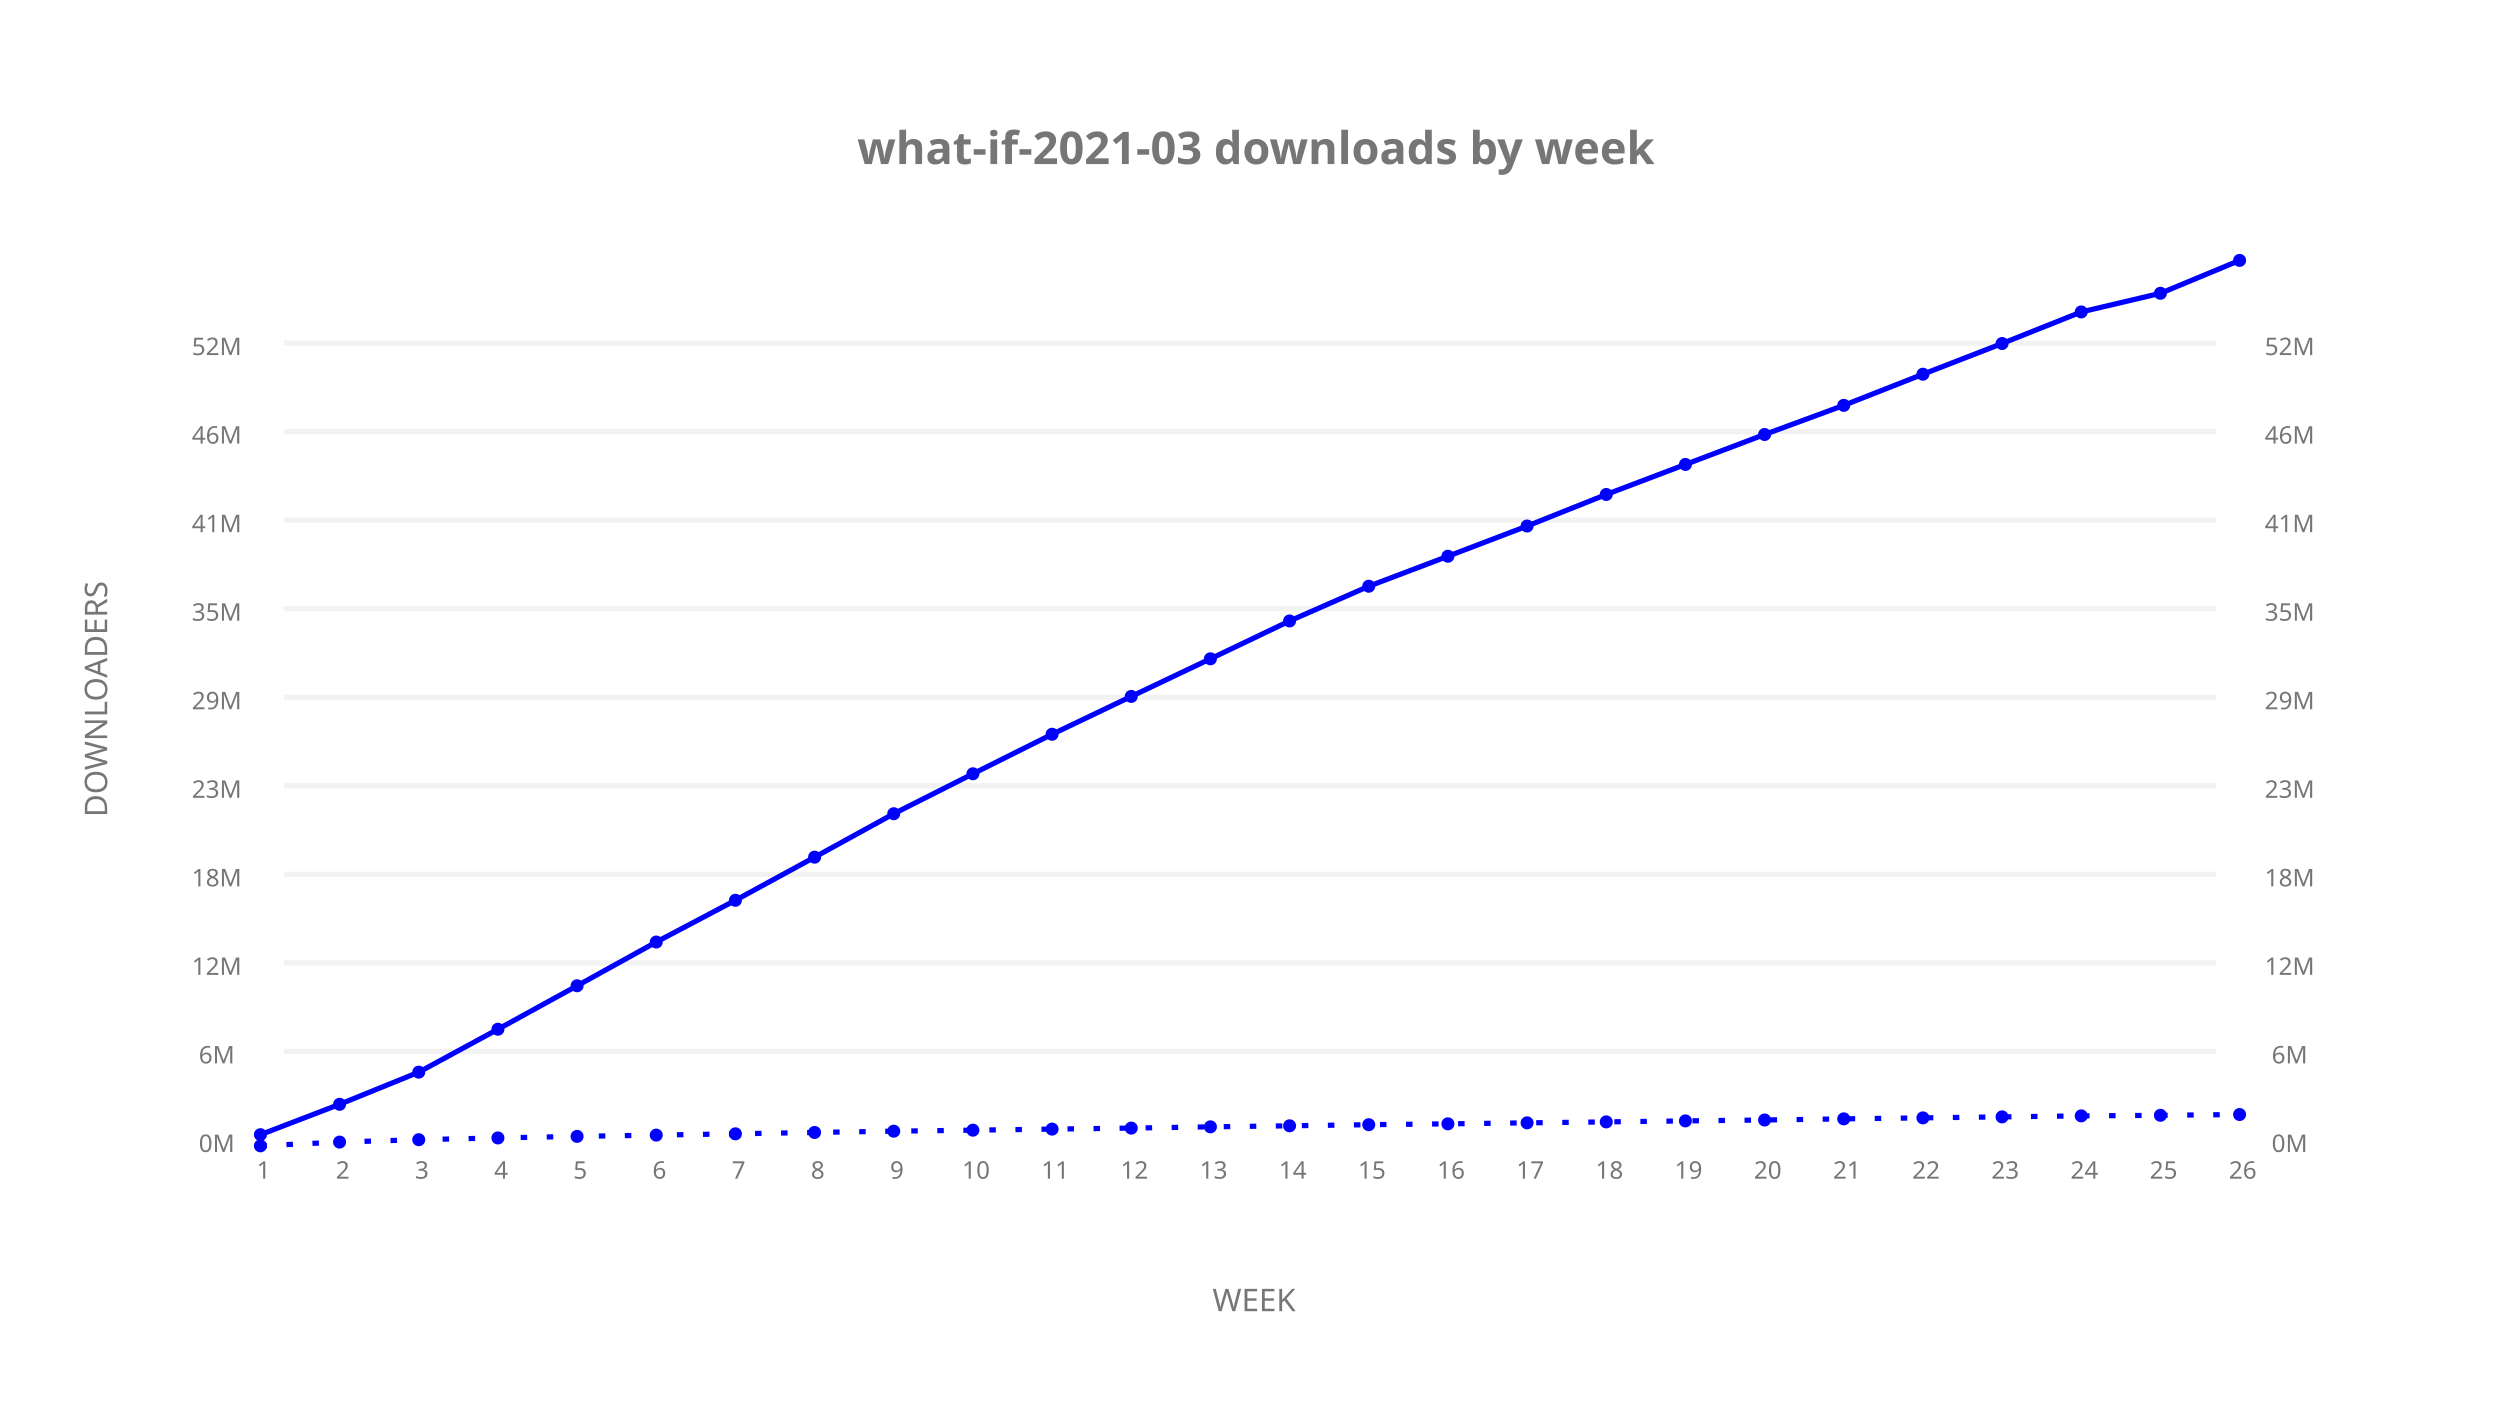
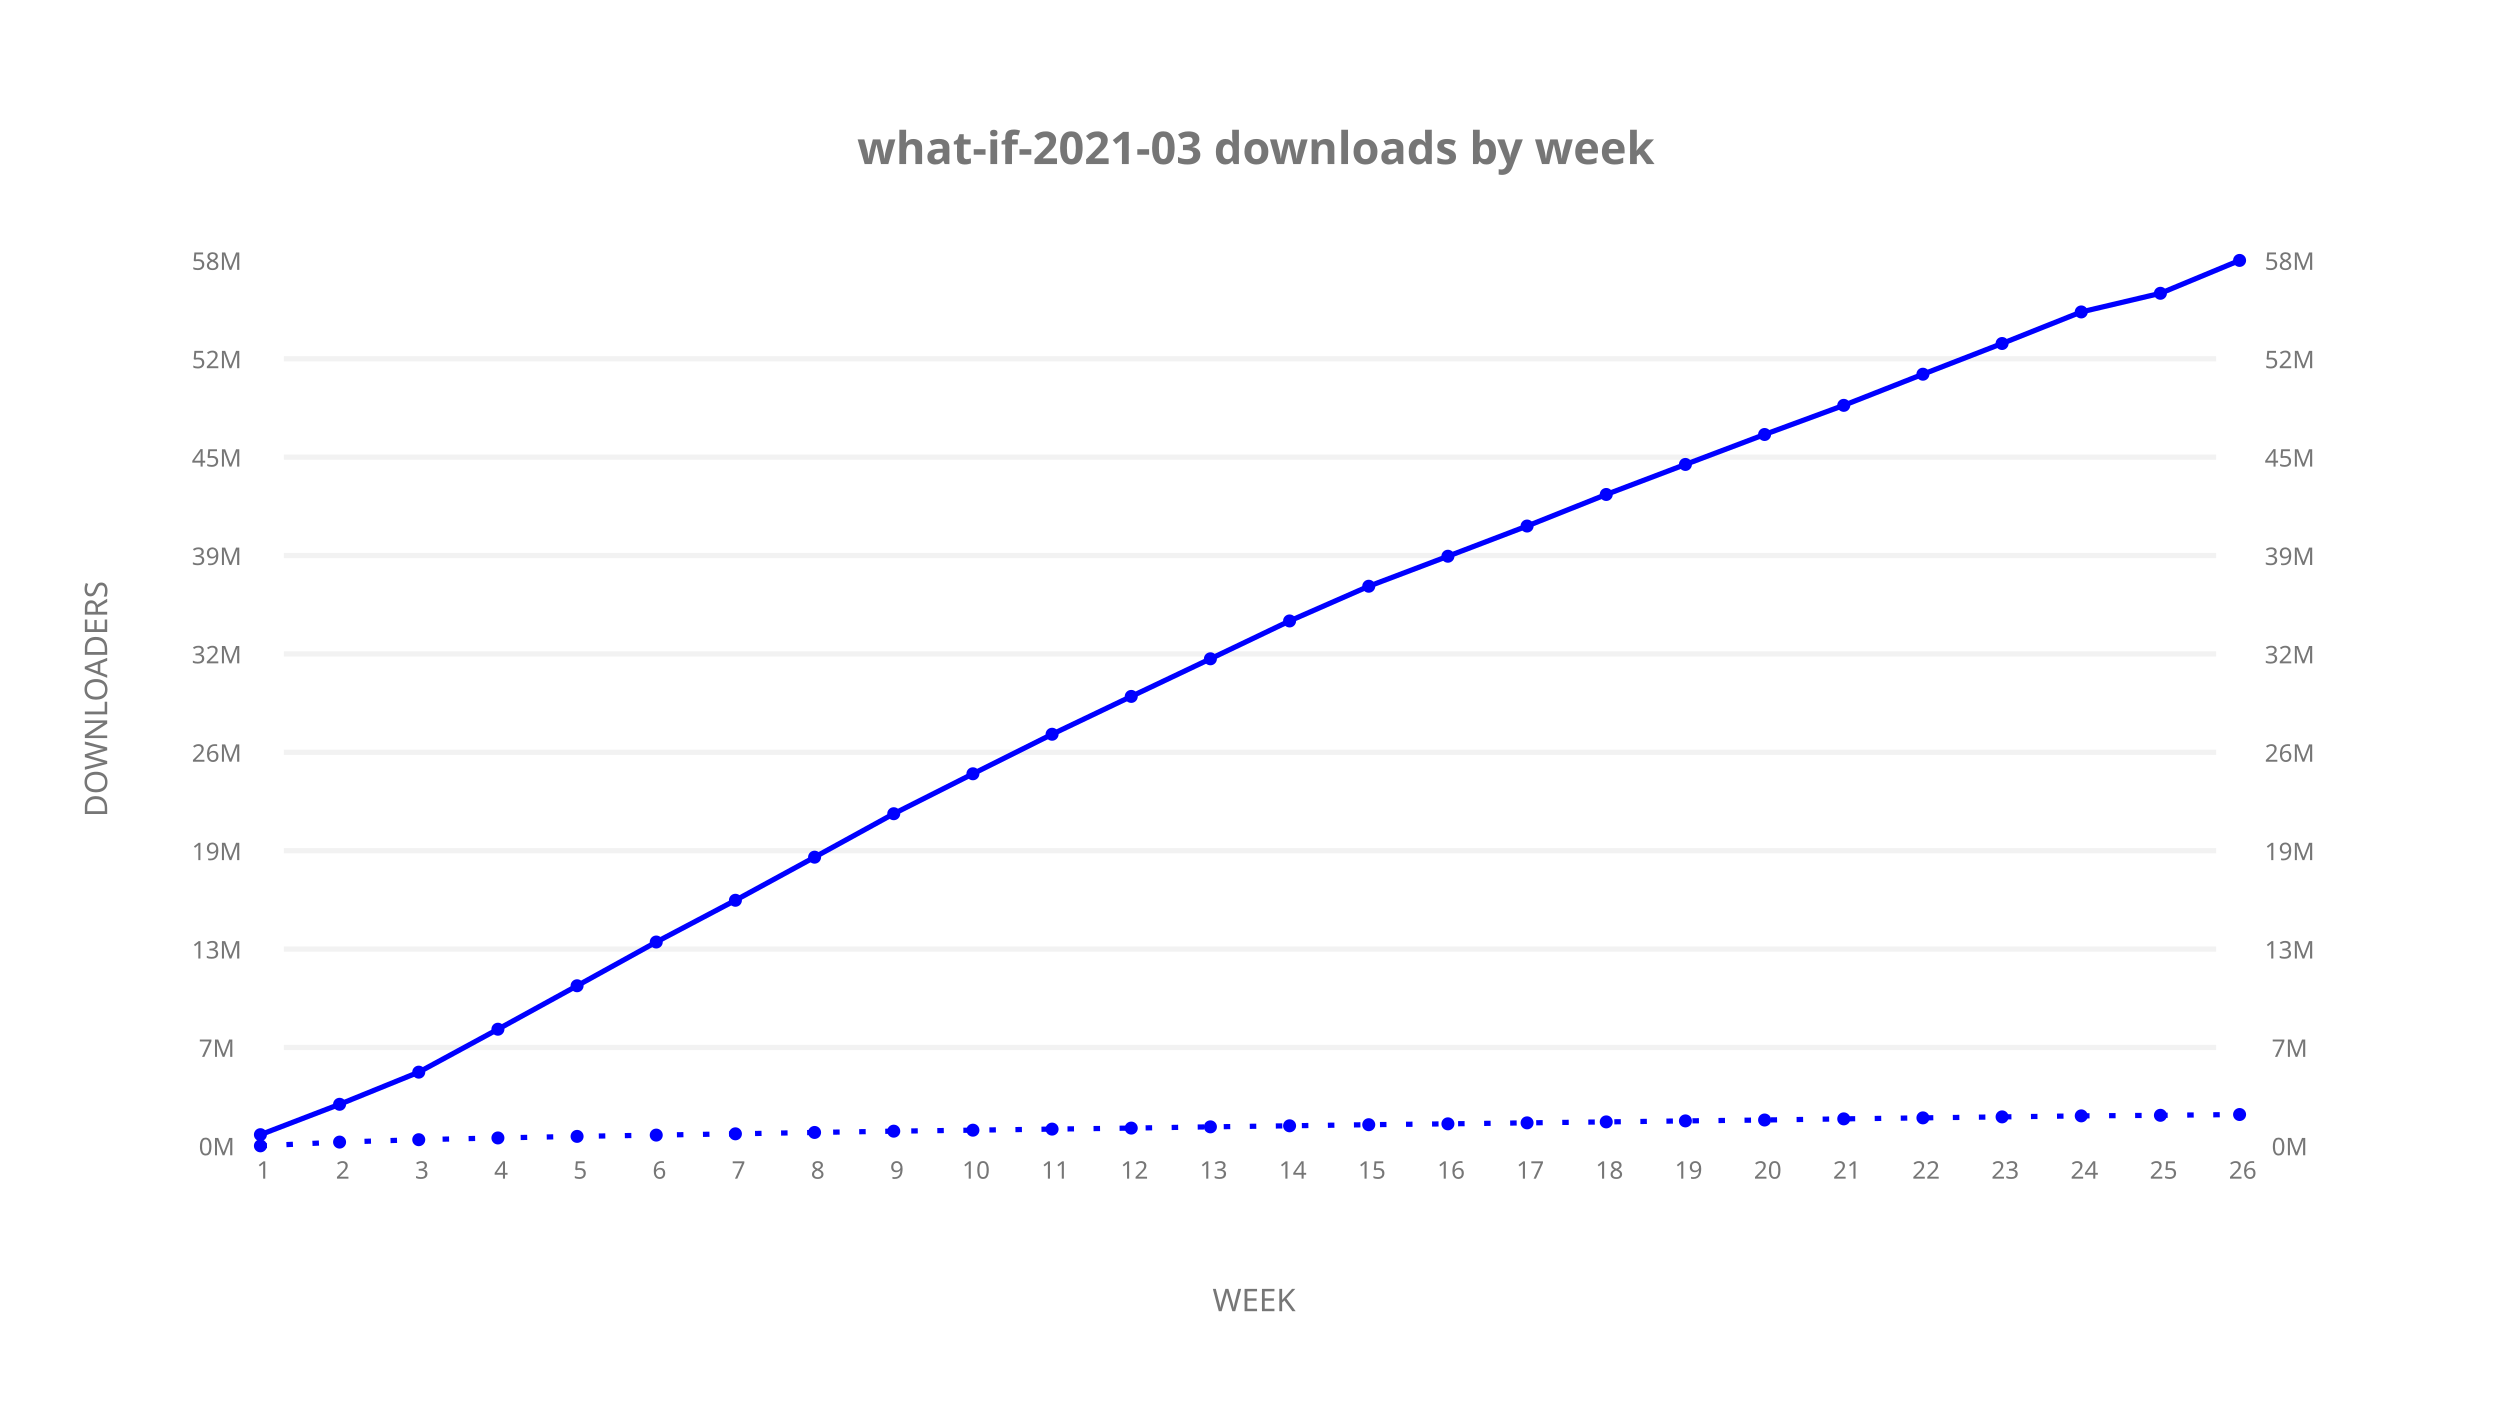
<svg xmlns="http://www.w3.org/2000/svg" xml:space="preserve" id="what-if-2021-03-downloads-by-week-what-if-2021-03-week" x="0px" y="0px" width="1920px" height="1080px" viewBox="0 0 1920 1080" enable-background="new 0 0 1920 1080" role="img">
  <g id="annotations">
    <text x="960" y="126" font-family="Atkinson Hyperlegible" font-size="26pt" text-anchor="middle" text-align="center" font-weight="600" font-style="normal" style="fill:rgb(118,118,118); fill-opacity:1; stroke:rgb(118,118,118); stroke-opacity:0; stroke-width:0.5"> what-if-2021-03 downloads by week</text>
    <g id="axes-lines">
      <text x="960" y="1007" font-family="Atkinson Hyperlegible" font-size="18pt" text-anchor="middle" text-align="center" font-weight="500" font-style="normal" style="fill:rgb(118,118,118); fill-opacity:1; stroke:rgb(118,118,118); stroke-opacity:0; stroke-width:0.5"> WEEK</text>
      <text x="73" y="540" font-family="Atkinson Hyperlegible" font-size="18pt" text-anchor="middle" text-align="center" dominant-baseline="central" font-weight="500" font-style="normal" style="fill:rgb(118,118,118); fill-opacity:1; stroke:rgb(118,118,118); stroke-opacity:0; stroke-width:0.5" transform="rotate(-90,73,540)"> DOWNLOADERS</text>
    </g>
    <g id="tic-y-label-lines">
-       <line x1="218" y1="807.469" x2="1702" y2="807.469" style="fill:rgb(0,0,255); fill-opacity:0; stroke:rgb(242,242,242); stroke-opacity:1; stroke-width:4" />
-       <line x1="218" y1="739.469" x2="1702" y2="739.469" style="fill:rgb(0,0,255); fill-opacity:0; stroke:rgb(242,242,242); stroke-opacity:1; stroke-width:4" />
-       <line x1="218" y1="671.469" x2="1702" y2="671.469" style="fill:rgb(0,0,255); fill-opacity:0; stroke:rgb(242,242,242); stroke-opacity:1; stroke-width:4" />
-       <line x1="218" y1="603.469" x2="1702" y2="603.469" style="fill:rgb(0,0,255); fill-opacity:0; stroke:rgb(242,242,242); stroke-opacity:1; stroke-width:4" />
-       <line x1="218" y1="535.469" x2="1702" y2="535.469" style="fill:rgb(0,0,255); fill-opacity:0; stroke:rgb(242,242,242); stroke-opacity:1; stroke-width:4" />
-       <line x1="218" y1="467.469" x2="1702" y2="467.469" style="fill:rgb(0,0,255); fill-opacity:0; stroke:rgb(242,242,242); stroke-opacity:1; stroke-width:4" />
-       <line x1="218" y1="399.469" x2="1702" y2="399.469" style="fill:rgb(0,0,255); fill-opacity:0; stroke:rgb(242,242,242); stroke-opacity:1; stroke-width:4" />
-       <line x1="218" y1="331.469" x2="1702" y2="331.469" style="fill:rgb(0,0,255); fill-opacity:0; stroke:rgb(242,242,242); stroke-opacity:1; stroke-width:4" />
-       <line x1="218" y1="263.469" x2="1702" y2="263.469" style="fill:rgb(0,0,255); fill-opacity:0; stroke:rgb(242,242,242); stroke-opacity:1; stroke-width:4" />
+       <line x1="218" y1="804.444" x2="1702" y2="804.444" style="fill:rgb(0,0,255); fill-opacity:0; stroke:rgb(242,242,242); stroke-opacity:1; stroke-width:4" />
+       <line x1="218" y1="728.889" x2="1702" y2="728.889" style="fill:rgb(0,0,255); fill-opacity:0; stroke:rgb(242,242,242); stroke-opacity:1; stroke-width:4" />
+       <line x1="218" y1="653.333" x2="1702" y2="653.333" style="fill:rgb(0,0,255); fill-opacity:0; stroke:rgb(242,242,242); stroke-opacity:1; stroke-width:4" />
+       <line x1="218" y1="577.778" x2="1702" y2="577.778" style="fill:rgb(0,0,255); fill-opacity:0; stroke:rgb(242,242,242); stroke-opacity:1; stroke-width:4" />
+       <line x1="218" y1="502.222" x2="1702" y2="502.222" style="fill:rgb(0,0,255); fill-opacity:0; stroke:rgb(242,242,242); stroke-opacity:1; stroke-width:4" />
+       <line x1="218" y1="426.667" x2="1702" y2="426.667" style="fill:rgb(0,0,255); fill-opacity:0; stroke:rgb(242,242,242); stroke-opacity:1; stroke-width:4" />
+       <line x1="218" y1="351.111" x2="1702" y2="351.111" style="fill:rgb(0,0,255); fill-opacity:0; stroke:rgb(242,242,242); stroke-opacity:1; stroke-width:4" />
+       <line x1="218" y1="275.556" x2="1702" y2="275.556" style="fill:rgb(0,0,255); fill-opacity:0; stroke:rgb(242,242,242); stroke-opacity:1; stroke-width:4" />
    </g>
    <g id="tic-x-labels">
      <text x="200" y="898" font-family="Atkinson Hyperlegible" font-size="14pt" text-anchor="middle" text-align="center" dominant-baseline="central" font-weight="400" font-style="normal" style="fill:rgb(118,118,118); fill-opacity:1; stroke:rgb(118,118,118); stroke-opacity:0; stroke-width:0.5"> 1</text>
      <text x="260.8" y="898" font-family="Atkinson Hyperlegible" font-size="14pt" text-anchor="middle" text-align="center" dominant-baseline="central" font-weight="400" font-style="normal" style="fill:rgb(118,118,118); fill-opacity:1; stroke:rgb(118,118,118); stroke-opacity:0; stroke-width:0.5"> 2</text>
      <text x="321.6" y="898" font-family="Atkinson Hyperlegible" font-size="14pt" text-anchor="middle" text-align="center" dominant-baseline="central" font-weight="400" font-style="normal" style="fill:rgb(118,118,118); fill-opacity:1; stroke:rgb(118,118,118); stroke-opacity:0; stroke-width:0.5"> 3</text>
      <text x="382.4" y="898" font-family="Atkinson Hyperlegible" font-size="14pt" text-anchor="middle" text-align="center" dominant-baseline="central" font-weight="400" font-style="normal" style="fill:rgb(118,118,118); fill-opacity:1; stroke:rgb(118,118,118); stroke-opacity:0; stroke-width:0.5"> 4</text>
      <text x="443.2" y="898" font-family="Atkinson Hyperlegible" font-size="14pt" text-anchor="middle" text-align="center" dominant-baseline="central" font-weight="400" font-style="normal" style="fill:rgb(118,118,118); fill-opacity:1; stroke:rgb(118,118,118); stroke-opacity:0; stroke-width:0.5"> 5</text>
      <text x="504" y="898" font-family="Atkinson Hyperlegible" font-size="14pt" text-anchor="middle" text-align="center" dominant-baseline="central" font-weight="400" font-style="normal" style="fill:rgb(118,118,118); fill-opacity:1; stroke:rgb(118,118,118); stroke-opacity:0; stroke-width:0.5"> 6</text>
      <text x="564.8" y="898" font-family="Atkinson Hyperlegible" font-size="14pt" text-anchor="middle" text-align="center" dominant-baseline="central" font-weight="400" font-style="normal" style="fill:rgb(118,118,118); fill-opacity:1; stroke:rgb(118,118,118); stroke-opacity:0; stroke-width:0.5"> 7</text>
      <text x="625.6" y="898" font-family="Atkinson Hyperlegible" font-size="14pt" text-anchor="middle" text-align="center" dominant-baseline="central" font-weight="400" font-style="normal" style="fill:rgb(118,118,118); fill-opacity:1; stroke:rgb(118,118,118); stroke-opacity:0; stroke-width:0.5"> 8</text>
      <text x="686.4" y="898" font-family="Atkinson Hyperlegible" font-size="14pt" text-anchor="middle" text-align="center" dominant-baseline="central" font-weight="400" font-style="normal" style="fill:rgb(118,118,118); fill-opacity:1; stroke:rgb(118,118,118); stroke-opacity:0; stroke-width:0.5"> 9</text>
      <text x="747.2" y="898" font-family="Atkinson Hyperlegible" font-size="14pt" text-anchor="middle" text-align="center" dominant-baseline="central" font-weight="400" font-style="normal" style="fill:rgb(118,118,118); fill-opacity:1; stroke:rgb(118,118,118); stroke-opacity:0; stroke-width:0.5"> 10</text>
      <text x="808" y="898" font-family="Atkinson Hyperlegible" font-size="14pt" text-anchor="middle" text-align="center" dominant-baseline="central" font-weight="400" font-style="normal" style="fill:rgb(118,118,118); fill-opacity:1; stroke:rgb(118,118,118); stroke-opacity:0; stroke-width:0.5"> 11</text>
      <text x="868.8" y="898" font-family="Atkinson Hyperlegible" font-size="14pt" text-anchor="middle" text-align="center" dominant-baseline="central" font-weight="400" font-style="normal" style="fill:rgb(118,118,118); fill-opacity:1; stroke:rgb(118,118,118); stroke-opacity:0; stroke-width:0.5"> 12</text>
      <text x="929.6" y="898" font-family="Atkinson Hyperlegible" font-size="14pt" text-anchor="middle" text-align="center" dominant-baseline="central" font-weight="400" font-style="normal" style="fill:rgb(118,118,118); fill-opacity:1; stroke:rgb(118,118,118); stroke-opacity:0; stroke-width:0.5"> 13</text>
      <text x="990.4" y="898" font-family="Atkinson Hyperlegible" font-size="14pt" text-anchor="middle" text-align="center" dominant-baseline="central" font-weight="400" font-style="normal" style="fill:rgb(118,118,118); fill-opacity:1; stroke:rgb(118,118,118); stroke-opacity:0; stroke-width:0.5"> 14</text>
      <text x="1051.2" y="898" font-family="Atkinson Hyperlegible" font-size="14pt" text-anchor="middle" text-align="center" dominant-baseline="central" font-weight="400" font-style="normal" style="fill:rgb(118,118,118); fill-opacity:1; stroke:rgb(118,118,118); stroke-opacity:0; stroke-width:0.5"> 15</text>
      <text x="1112" y="898" font-family="Atkinson Hyperlegible" font-size="14pt" text-anchor="middle" text-align="center" dominant-baseline="central" font-weight="400" font-style="normal" style="fill:rgb(118,118,118); fill-opacity:1; stroke:rgb(118,118,118); stroke-opacity:0; stroke-width:0.5"> 16</text>
      <text x="1172.8" y="898" font-family="Atkinson Hyperlegible" font-size="14pt" text-anchor="middle" text-align="center" dominant-baseline="central" font-weight="400" font-style="normal" style="fill:rgb(118,118,118); fill-opacity:1; stroke:rgb(118,118,118); stroke-opacity:0; stroke-width:0.5"> 17</text>
      <text x="1233.6" y="898" font-family="Atkinson Hyperlegible" font-size="14pt" text-anchor="middle" text-align="center" dominant-baseline="central" font-weight="400" font-style="normal" style="fill:rgb(118,118,118); fill-opacity:1; stroke:rgb(118,118,118); stroke-opacity:0; stroke-width:0.5"> 18</text>
      <text x="1294.4" y="898" font-family="Atkinson Hyperlegible" font-size="14pt" text-anchor="middle" text-align="center" dominant-baseline="central" font-weight="400" font-style="normal" style="fill:rgb(118,118,118); fill-opacity:1; stroke:rgb(118,118,118); stroke-opacity:0; stroke-width:0.5"> 19</text>
      <text x="1355.2" y="898" font-family="Atkinson Hyperlegible" font-size="14pt" text-anchor="middle" text-align="center" dominant-baseline="central" font-weight="400" font-style="normal" style="fill:rgb(118,118,118); fill-opacity:1; stroke:rgb(118,118,118); stroke-opacity:0; stroke-width:0.5"> 20</text>
      <text x="1416" y="898" font-family="Atkinson Hyperlegible" font-size="14pt" text-anchor="middle" text-align="center" dominant-baseline="central" font-weight="400" font-style="normal" style="fill:rgb(118,118,118); fill-opacity:1; stroke:rgb(118,118,118); stroke-opacity:0; stroke-width:0.5"> 21</text>
      <text x="1476.8" y="898" font-family="Atkinson Hyperlegible" font-size="14pt" text-anchor="middle" text-align="center" dominant-baseline="central" font-weight="400" font-style="normal" style="fill:rgb(118,118,118); fill-opacity:1; stroke:rgb(118,118,118); stroke-opacity:0; stroke-width:0.5"> 22</text>
      <text x="1537.6" y="898" font-family="Atkinson Hyperlegible" font-size="14pt" text-anchor="middle" text-align="center" dominant-baseline="central" font-weight="400" font-style="normal" style="fill:rgb(118,118,118); fill-opacity:1; stroke:rgb(118,118,118); stroke-opacity:0; stroke-width:0.5"> 23</text>
      <text x="1598.4" y="898" font-family="Atkinson Hyperlegible" font-size="14pt" text-anchor="middle" text-align="center" dominant-baseline="central" font-weight="400" font-style="normal" style="fill:rgb(118,118,118); fill-opacity:1; stroke:rgb(118,118,118); stroke-opacity:0; stroke-width:0.5"> 24</text>
      <text x="1659.2" y="898" font-family="Atkinson Hyperlegible" font-size="14pt" text-anchor="middle" text-align="center" dominant-baseline="central" font-weight="400" font-style="normal" style="fill:rgb(118,118,118); fill-opacity:1; stroke:rgb(118,118,118); stroke-opacity:0; stroke-width:0.5"> 25</text>
      <text x="1720" y="898" font-family="Atkinson Hyperlegible" font-size="14pt" text-anchor="middle" text-align="center" dominant-baseline="central" font-weight="400" font-style="normal" style="fill:rgb(118,118,118); fill-opacity:1; stroke:rgb(118,118,118); stroke-opacity:0; stroke-width:0.5"> 26</text>
    </g>
    <g id="tic-y-labels">
-       <text x="164" y="877.469" font-family="Atkinson Hyperlegible" font-size="14pt" text-anchor="middle" text-align="center" dominant-baseline="central" font-weight="400" font-style="normal" style="fill:rgb(118,118,118); fill-opacity:1; stroke:rgb(118,118,118); stroke-opacity:0; stroke-width:0.5"> 0M</text>
-       <text x="1756" y="877.469" font-family="Atkinson Hyperlegible" font-size="14pt" text-anchor="middle" text-align="center" dominant-baseline="central" font-weight="400" font-style="normal" style="fill:rgb(118,118,118); fill-opacity:1; stroke:rgb(118,118,118); stroke-opacity:0; stroke-width:0.5"> 0M</text>
-       <text x="164" y="809.469" font-family="Atkinson Hyperlegible" font-size="14pt" text-anchor="middle" text-align="center" dominant-baseline="central" font-weight="400" font-style="normal" style="fill:rgb(118,118,118); fill-opacity:1; stroke:rgb(118,118,118); stroke-opacity:0; stroke-width:0.5"> 6M</text>
-       <text x="1756" y="809.469" font-family="Atkinson Hyperlegible" font-size="14pt" text-anchor="middle" text-align="center" dominant-baseline="central" font-weight="400" font-style="normal" style="fill:rgb(118,118,118); fill-opacity:1; stroke:rgb(118,118,118); stroke-opacity:0; stroke-width:0.5"> 6M</text>
-       <text x="164" y="741.469" font-family="Atkinson Hyperlegible" font-size="14pt" text-anchor="middle" text-align="center" dominant-baseline="central" font-weight="400" font-style="normal" style="fill:rgb(118,118,118); fill-opacity:1; stroke:rgb(118,118,118); stroke-opacity:0; stroke-width:0.5"> 12M</text>
-       <text x="1756" y="741.469" font-family="Atkinson Hyperlegible" font-size="14pt" text-anchor="middle" text-align="center" dominant-baseline="central" font-weight="400" font-style="normal" style="fill:rgb(118,118,118); fill-opacity:1; stroke:rgb(118,118,118); stroke-opacity:0; stroke-width:0.5"> 12M</text>
-       <text x="164" y="673.469" font-family="Atkinson Hyperlegible" font-size="14pt" text-anchor="middle" text-align="center" dominant-baseline="central" font-weight="400" font-style="normal" style="fill:rgb(118,118,118); fill-opacity:1; stroke:rgb(118,118,118); stroke-opacity:0; stroke-width:0.5"> 18M</text>
-       <text x="1756" y="673.469" font-family="Atkinson Hyperlegible" font-size="14pt" text-anchor="middle" text-align="center" dominant-baseline="central" font-weight="400" font-style="normal" style="fill:rgb(118,118,118); fill-opacity:1; stroke:rgb(118,118,118); stroke-opacity:0; stroke-width:0.5"> 18M</text>
-       <text x="164" y="605.469" font-family="Atkinson Hyperlegible" font-size="14pt" text-anchor="middle" text-align="center" dominant-baseline="central" font-weight="400" font-style="normal" style="fill:rgb(118,118,118); fill-opacity:1; stroke:rgb(118,118,118); stroke-opacity:0; stroke-width:0.5"> 23M</text>
-       <text x="1756" y="605.469" font-family="Atkinson Hyperlegible" font-size="14pt" text-anchor="middle" text-align="center" dominant-baseline="central" font-weight="400" font-style="normal" style="fill:rgb(118,118,118); fill-opacity:1; stroke:rgb(118,118,118); stroke-opacity:0; stroke-width:0.5"> 23M</text>
-       <text x="164" y="537.469" font-family="Atkinson Hyperlegible" font-size="14pt" text-anchor="middle" text-align="center" dominant-baseline="central" font-weight="400" font-style="normal" style="fill:rgb(118,118,118); fill-opacity:1; stroke:rgb(118,118,118); stroke-opacity:0; stroke-width:0.5"> 29M</text>
-       <text x="1756" y="537.469" font-family="Atkinson Hyperlegible" font-size="14pt" text-anchor="middle" text-align="center" dominant-baseline="central" font-weight="400" font-style="normal" style="fill:rgb(118,118,118); fill-opacity:1; stroke:rgb(118,118,118); stroke-opacity:0; stroke-width:0.5"> 29M</text>
-       <text x="164" y="469.469" font-family="Atkinson Hyperlegible" font-size="14pt" text-anchor="middle" text-align="center" dominant-baseline="central" font-weight="400" font-style="normal" style="fill:rgb(118,118,118); fill-opacity:1; stroke:rgb(118,118,118); stroke-opacity:0; stroke-width:0.5"> 35M</text>
-       <text x="1756" y="469.469" font-family="Atkinson Hyperlegible" font-size="14pt" text-anchor="middle" text-align="center" dominant-baseline="central" font-weight="400" font-style="normal" style="fill:rgb(118,118,118); fill-opacity:1; stroke:rgb(118,118,118); stroke-opacity:0; stroke-width:0.5"> 35M</text>
-       <text x="164" y="401.469" font-family="Atkinson Hyperlegible" font-size="14pt" text-anchor="middle" text-align="center" dominant-baseline="central" font-weight="400" font-style="normal" style="fill:rgb(118,118,118); fill-opacity:1; stroke:rgb(118,118,118); stroke-opacity:0; stroke-width:0.5"> 41M</text>
-       <text x="1756" y="401.469" font-family="Atkinson Hyperlegible" font-size="14pt" text-anchor="middle" text-align="center" dominant-baseline="central" font-weight="400" font-style="normal" style="fill:rgb(118,118,118); fill-opacity:1; stroke:rgb(118,118,118); stroke-opacity:0; stroke-width:0.5"> 41M</text>
-       <text x="164" y="333.469" font-family="Atkinson Hyperlegible" font-size="14pt" text-anchor="middle" text-align="center" dominant-baseline="central" font-weight="400" font-style="normal" style="fill:rgb(118,118,118); fill-opacity:1; stroke:rgb(118,118,118); stroke-opacity:0; stroke-width:0.5"> 46M</text>
-       <text x="1756" y="333.469" font-family="Atkinson Hyperlegible" font-size="14pt" text-anchor="middle" text-align="center" dominant-baseline="central" font-weight="400" font-style="normal" style="fill:rgb(118,118,118); fill-opacity:1; stroke:rgb(118,118,118); stroke-opacity:0; stroke-width:0.5"> 46M</text>
-       <text x="164" y="265.469" font-family="Atkinson Hyperlegible" font-size="14pt" text-anchor="middle" text-align="center" dominant-baseline="central" font-weight="400" font-style="normal" style="fill:rgb(118,118,118); fill-opacity:1; stroke:rgb(118,118,118); stroke-opacity:0; stroke-width:0.5"> 52M</text>
-       <text x="1756" y="265.469" font-family="Atkinson Hyperlegible" font-size="14pt" text-anchor="middle" text-align="center" dominant-baseline="central" font-weight="400" font-style="normal" style="fill:rgb(118,118,118); fill-opacity:1; stroke:rgb(118,118,118); stroke-opacity:0; stroke-width:0.5"> 52M</text>
+       <text x="164" y="880" font-family="Atkinson Hyperlegible" font-size="14pt" text-anchor="middle" text-align="center" dominant-baseline="central" font-weight="400" font-style="normal" style="fill:rgb(118,118,118); fill-opacity:1; stroke:rgb(118,118,118); stroke-opacity:0; stroke-width:0.5"> 0M</text>
+       <text x="1756" y="880" font-family="Atkinson Hyperlegible" font-size="14pt" text-anchor="middle" text-align="center" dominant-baseline="central" font-weight="400" font-style="normal" style="fill:rgb(118,118,118); fill-opacity:1; stroke:rgb(118,118,118); stroke-opacity:0; stroke-width:0.5"> 0M</text>
+       <text x="164" y="804.444" font-family="Atkinson Hyperlegible" font-size="14pt" text-anchor="middle" text-align="center" dominant-baseline="central" font-weight="400" font-style="normal" style="fill:rgb(118,118,118); fill-opacity:1; stroke:rgb(118,118,118); stroke-opacity:0; stroke-width:0.5"> 7M</text>
+       <text x="1756" y="804.444" font-family="Atkinson Hyperlegible" font-size="14pt" text-anchor="middle" text-align="center" dominant-baseline="central" font-weight="400" font-style="normal" style="fill:rgb(118,118,118); fill-opacity:1; stroke:rgb(118,118,118); stroke-opacity:0; stroke-width:0.5"> 7M</text>
+       <text x="164" y="728.889" font-family="Atkinson Hyperlegible" font-size="14pt" text-anchor="middle" text-align="center" dominant-baseline="central" font-weight="400" font-style="normal" style="fill:rgb(118,118,118); fill-opacity:1; stroke:rgb(118,118,118); stroke-opacity:0; stroke-width:0.5"> 13M</text>
+       <text x="1756" y="728.889" font-family="Atkinson Hyperlegible" font-size="14pt" text-anchor="middle" text-align="center" dominant-baseline="central" font-weight="400" font-style="normal" style="fill:rgb(118,118,118); fill-opacity:1; stroke:rgb(118,118,118); stroke-opacity:0; stroke-width:0.5"> 13M</text>
+       <text x="164" y="653.333" font-family="Atkinson Hyperlegible" font-size="14pt" text-anchor="middle" text-align="center" dominant-baseline="central" font-weight="400" font-style="normal" style="fill:rgb(118,118,118); fill-opacity:1; stroke:rgb(118,118,118); stroke-opacity:0; stroke-width:0.5"> 19M</text>
+       <text x="1756" y="653.333" font-family="Atkinson Hyperlegible" font-size="14pt" text-anchor="middle" text-align="center" dominant-baseline="central" font-weight="400" font-style="normal" style="fill:rgb(118,118,118); fill-opacity:1; stroke:rgb(118,118,118); stroke-opacity:0; stroke-width:0.5"> 19M</text>
+       <text x="164" y="577.778" font-family="Atkinson Hyperlegible" font-size="14pt" text-anchor="middle" text-align="center" dominant-baseline="central" font-weight="400" font-style="normal" style="fill:rgb(118,118,118); fill-opacity:1; stroke:rgb(118,118,118); stroke-opacity:0; stroke-width:0.5"> 26M</text>
+       <text x="1756" y="577.778" font-family="Atkinson Hyperlegible" font-size="14pt" text-anchor="middle" text-align="center" dominant-baseline="central" font-weight="400" font-style="normal" style="fill:rgb(118,118,118); fill-opacity:1; stroke:rgb(118,118,118); stroke-opacity:0; stroke-width:0.5"> 26M</text>
+       <text x="164" y="502.222" font-family="Atkinson Hyperlegible" font-size="14pt" text-anchor="middle" text-align="center" dominant-baseline="central" font-weight="400" font-style="normal" style="fill:rgb(118,118,118); fill-opacity:1; stroke:rgb(118,118,118); stroke-opacity:0; stroke-width:0.5"> 32M</text>
+       <text x="1756" y="502.222" font-family="Atkinson Hyperlegible" font-size="14pt" text-anchor="middle" text-align="center" dominant-baseline="central" font-weight="400" font-style="normal" style="fill:rgb(118,118,118); fill-opacity:1; stroke:rgb(118,118,118); stroke-opacity:0; stroke-width:0.5"> 32M</text>
+       <text x="164" y="426.667" font-family="Atkinson Hyperlegible" font-size="14pt" text-anchor="middle" text-align="center" dominant-baseline="central" font-weight="400" font-style="normal" style="fill:rgb(118,118,118); fill-opacity:1; stroke:rgb(118,118,118); stroke-opacity:0; stroke-width:0.5"> 39M</text>
+       <text x="1756" y="426.667" font-family="Atkinson Hyperlegible" font-size="14pt" text-anchor="middle" text-align="center" dominant-baseline="central" font-weight="400" font-style="normal" style="fill:rgb(118,118,118); fill-opacity:1; stroke:rgb(118,118,118); stroke-opacity:0; stroke-width:0.5"> 39M</text>
+       <text x="164" y="351.111" font-family="Atkinson Hyperlegible" font-size="14pt" text-anchor="middle" text-align="center" dominant-baseline="central" font-weight="400" font-style="normal" style="fill:rgb(118,118,118); fill-opacity:1; stroke:rgb(118,118,118); stroke-opacity:0; stroke-width:0.5"> 45M</text>
+       <text x="1756" y="351.111" font-family="Atkinson Hyperlegible" font-size="14pt" text-anchor="middle" text-align="center" dominant-baseline="central" font-weight="400" font-style="normal" style="fill:rgb(118,118,118); fill-opacity:1; stroke:rgb(118,118,118); stroke-opacity:0; stroke-width:0.5"> 45M</text>
+       <text x="164" y="275.556" font-family="Atkinson Hyperlegible" font-size="14pt" text-anchor="middle" text-align="center" dominant-baseline="central" font-weight="400" font-style="normal" style="fill:rgb(118,118,118); fill-opacity:1; stroke:rgb(118,118,118); stroke-opacity:0; stroke-width:0.5"> 52M</text>
+       <text x="1756" y="275.556" font-family="Atkinson Hyperlegible" font-size="14pt" text-anchor="middle" text-align="center" dominant-baseline="central" font-weight="400" font-style="normal" style="fill:rgb(118,118,118); fill-opacity:1; stroke:rgb(118,118,118); stroke-opacity:0; stroke-width:0.5"> 52M</text>
+       <text x="164" y="200" font-family="Atkinson Hyperlegible" font-size="14pt" text-anchor="middle" text-align="center" dominant-baseline="central" font-weight="400" font-style="normal" style="fill:rgb(118,118,118); fill-opacity:1; stroke:rgb(118,118,118); stroke-opacity:0; stroke-width:0.5"> 58M</text>
+       <text x="1756" y="200" font-family="Atkinson Hyperlegible" font-size="14pt" text-anchor="middle" text-align="center" dominant-baseline="central" font-weight="400" font-style="normal" style="fill:rgb(118,118,118); fill-opacity:1; stroke:rgb(118,118,118); stroke-opacity:0; stroke-width:0.5"> 58M</text>
    </g>
  </g>
  <g id="polyline-what-if-2021-03 downloads by week">
    <polyline points="200,871.428 260.8,848.105 321.6,823.416 382.4,790.445 443.2,757.066 504,723.47 564.8,691.416 625.6,658.313 686.4,624.936 747.2,594.266 808,563.906 868.8,534.847 929.6,505.956 990.4,476.895 1051.2,450.234 1112,427.19 1172.8,403.999 1233.6,379.756 1294.4,356.691 1355.2,333.694 1416,311.308 1476.8,287.395 1537.6,263.809 1598.4,239.573 1659.2,225.251 1720,200 " style="fill:rgb(0,0,255); fill-opacity:0; stroke:rgb(0,0,255); stroke-opacity:1; stroke-width:4" />
  </g>
  <g id="markers-what-if-2021-03 downloads by week">
    <circle cx="200" cy="871.428" r="5" style="fill:rgb(0,0,255); fill-opacity:1; stroke:rgb(0,0,255); stroke-opacity:0; stroke-width:4">
</circle>
    <circle cx="260.8" cy="848.105" r="5" style="fill:rgb(0,0,255); fill-opacity:1; stroke:rgb(0,0,255); stroke-opacity:0; stroke-width:4">
</circle>
    <circle cx="321.6" cy="823.416" r="5" style="fill:rgb(0,0,255); fill-opacity:1; stroke:rgb(0,0,255); stroke-opacity:0; stroke-width:4">
</circle>
    <circle cx="382.4" cy="790.445" r="5" style="fill:rgb(0,0,255); fill-opacity:1; stroke:rgb(0,0,255); stroke-opacity:0; stroke-width:4">
</circle>
    <circle cx="443.2" cy="757.066" r="5" style="fill:rgb(0,0,255); fill-opacity:1; stroke:rgb(0,0,255); stroke-opacity:0; stroke-width:4">
</circle>
    <circle cx="504" cy="723.47" r="5" style="fill:rgb(0,0,255); fill-opacity:1; stroke:rgb(0,0,255); stroke-opacity:0; stroke-width:4">
</circle>
    <circle cx="564.8" cy="691.416" r="5" style="fill:rgb(0,0,255); fill-opacity:1; stroke:rgb(0,0,255); stroke-opacity:0; stroke-width:4">
</circle>
    <circle cx="625.6" cy="658.313" r="5" style="fill:rgb(0,0,255); fill-opacity:1; stroke:rgb(0,0,255); stroke-opacity:0; stroke-width:4">
</circle>
    <circle cx="686.4" cy="624.936" r="5" style="fill:rgb(0,0,255); fill-opacity:1; stroke:rgb(0,0,255); stroke-opacity:0; stroke-width:4">
</circle>
    <circle cx="747.2" cy="594.266" r="5" style="fill:rgb(0,0,255); fill-opacity:1; stroke:rgb(0,0,255); stroke-opacity:0; stroke-width:4">
</circle>
    <circle cx="808" cy="563.906" r="5" style="fill:rgb(0,0,255); fill-opacity:1; stroke:rgb(0,0,255); stroke-opacity:0; stroke-width:4">
</circle>
    <circle cx="868.8" cy="534.847" r="5" style="fill:rgb(0,0,255); fill-opacity:1; stroke:rgb(0,0,255); stroke-opacity:0; stroke-width:4">
</circle>
    <circle cx="929.6" cy="505.956" r="5" style="fill:rgb(0,0,255); fill-opacity:1; stroke:rgb(0,0,255); stroke-opacity:0; stroke-width:4">
</circle>
    <circle cx="990.4" cy="476.895" r="5" style="fill:rgb(0,0,255); fill-opacity:1; stroke:rgb(0,0,255); stroke-opacity:0; stroke-width:4">
</circle>
    <circle cx="1051.2" cy="450.234" r="5" style="fill:rgb(0,0,255); fill-opacity:1; stroke:rgb(0,0,255); stroke-opacity:0; stroke-width:4">
</circle>
    <circle cx="1112" cy="427.19" r="5" style="fill:rgb(0,0,255); fill-opacity:1; stroke:rgb(0,0,255); stroke-opacity:0; stroke-width:4">
</circle>
    <circle cx="1172.8" cy="403.999" r="5" style="fill:rgb(0,0,255); fill-opacity:1; stroke:rgb(0,0,255); stroke-opacity:0; stroke-width:4">
</circle>
    <circle cx="1233.6" cy="379.756" r="5" style="fill:rgb(0,0,255); fill-opacity:1; stroke:rgb(0,0,255); stroke-opacity:0; stroke-width:4">
</circle>
    <circle cx="1294.4" cy="356.691" r="5" style="fill:rgb(0,0,255); fill-opacity:1; stroke:rgb(0,0,255); stroke-opacity:0; stroke-width:4">
</circle>
    <circle cx="1355.2" cy="333.694" r="5" style="fill:rgb(0,0,255); fill-opacity:1; stroke:rgb(0,0,255); stroke-opacity:0; stroke-width:4">
</circle>
    <circle cx="1416" cy="311.308" r="5" style="fill:rgb(0,0,255); fill-opacity:1; stroke:rgb(0,0,255); stroke-opacity:0; stroke-width:4">
</circle>
    <circle cx="1476.8" cy="287.395" r="5" style="fill:rgb(0,0,255); fill-opacity:1; stroke:rgb(0,0,255); stroke-opacity:0; stroke-width:4">
</circle>
    <circle cx="1537.6" cy="263.809" r="5" style="fill:rgb(0,0,255); fill-opacity:1; stroke:rgb(0,0,255); stroke-opacity:0; stroke-width:4">
</circle>
    <circle cx="1598.4" cy="239.573" r="5" style="fill:rgb(0,0,255); fill-opacity:1; stroke:rgb(0,0,255); stroke-opacity:0; stroke-width:4">
</circle>
    <circle cx="1659.2" cy="225.251" r="5" style="fill:rgb(0,0,255); fill-opacity:1; stroke:rgb(0,0,255); stroke-opacity:0; stroke-width:4">
</circle>
    <circle cx="1720" cy="200" r="5" style="fill:rgb(0,0,255); fill-opacity:1; stroke:rgb(0,0,255); stroke-opacity:0; stroke-width:4">
</circle>
  </g>
  <g id="polyline-what-if-2021-03 downloads by week uploaders">
    <polyline points="200,880 260.8,877.128 321.6,875.281 382.4,873.942 443.2,872.747 504,871.757 564.8,870.781 625.6,869.727 686.4,868.744 747.2,867.982 808,867.157 868.8,866.382 929.6,865.417 990.4,864.615 1051.2,863.769 1112,863.108 1172.8,862.354 1233.6,861.616 1294.4,860.853 1355.2,860.163 1416,859.288 1476.8,858.523 1537.6,857.763 1598.4,856.991 1659.2,856.563 1720,855.951 " stroke-dasharray="5 15" style="fill:rgb(0,0,255); fill-opacity:0; stroke:rgb(0,0,255); stroke-opacity:1; stroke-width:4" />
  </g>
  <g id="markers-what-if-2021-03 downloads by week uploaders">
    <circle cx="200" cy="880" r="5" style="fill:rgb(0,0,255); fill-opacity:1; stroke:rgb(0,0,255); stroke-opacity:0; stroke-width:4">
</circle>
    <circle cx="260.8" cy="877.128" r="5" style="fill:rgb(0,0,255); fill-opacity:1; stroke:rgb(0,0,255); stroke-opacity:0; stroke-width:4">
</circle>
    <circle cx="321.6" cy="875.281" r="5" style="fill:rgb(0,0,255); fill-opacity:1; stroke:rgb(0,0,255); stroke-opacity:0; stroke-width:4">
</circle>
    <circle cx="382.4" cy="873.942" r="5" style="fill:rgb(0,0,255); fill-opacity:1; stroke:rgb(0,0,255); stroke-opacity:0; stroke-width:4">
</circle>
    <circle cx="443.2" cy="872.747" r="5" style="fill:rgb(0,0,255); fill-opacity:1; stroke:rgb(0,0,255); stroke-opacity:0; stroke-width:4">
</circle>
    <circle cx="504" cy="871.757" r="5" style="fill:rgb(0,0,255); fill-opacity:1; stroke:rgb(0,0,255); stroke-opacity:0; stroke-width:4">
</circle>
    <circle cx="564.8" cy="870.781" r="5" style="fill:rgb(0,0,255); fill-opacity:1; stroke:rgb(0,0,255); stroke-opacity:0; stroke-width:4">
</circle>
    <circle cx="625.6" cy="869.727" r="5" style="fill:rgb(0,0,255); fill-opacity:1; stroke:rgb(0,0,255); stroke-opacity:0; stroke-width:4">
</circle>
    <circle cx="686.4" cy="868.744" r="5" style="fill:rgb(0,0,255); fill-opacity:1; stroke:rgb(0,0,255); stroke-opacity:0; stroke-width:4">
</circle>
    <circle cx="747.2" cy="867.982" r="5" style="fill:rgb(0,0,255); fill-opacity:1; stroke:rgb(0,0,255); stroke-opacity:0; stroke-width:4">
</circle>
    <circle cx="808" cy="867.157" r="5" style="fill:rgb(0,0,255); fill-opacity:1; stroke:rgb(0,0,255); stroke-opacity:0; stroke-width:4">
</circle>
    <circle cx="868.8" cy="866.382" r="5" style="fill:rgb(0,0,255); fill-opacity:1; stroke:rgb(0,0,255); stroke-opacity:0; stroke-width:4">
</circle>
    <circle cx="929.6" cy="865.417" r="5" style="fill:rgb(0,0,255); fill-opacity:1; stroke:rgb(0,0,255); stroke-opacity:0; stroke-width:4">
</circle>
    <circle cx="990.4" cy="864.615" r="5" style="fill:rgb(0,0,255); fill-opacity:1; stroke:rgb(0,0,255); stroke-opacity:0; stroke-width:4">
</circle>
    <circle cx="1051.2" cy="863.769" r="5" style="fill:rgb(0,0,255); fill-opacity:1; stroke:rgb(0,0,255); stroke-opacity:0; stroke-width:4">
</circle>
    <circle cx="1112" cy="863.108" r="5" style="fill:rgb(0,0,255); fill-opacity:1; stroke:rgb(0,0,255); stroke-opacity:0; stroke-width:4">
</circle>
    <circle cx="1172.8" cy="862.354" r="5" style="fill:rgb(0,0,255); fill-opacity:1; stroke:rgb(0,0,255); stroke-opacity:0; stroke-width:4">
</circle>
    <circle cx="1233.6" cy="861.616" r="5" style="fill:rgb(0,0,255); fill-opacity:1; stroke:rgb(0,0,255); stroke-opacity:0; stroke-width:4">
</circle>
    <circle cx="1294.4" cy="860.853" r="5" style="fill:rgb(0,0,255); fill-opacity:1; stroke:rgb(0,0,255); stroke-opacity:0; stroke-width:4">
</circle>
    <circle cx="1355.2" cy="860.163" r="5" style="fill:rgb(0,0,255); fill-opacity:1; stroke:rgb(0,0,255); stroke-opacity:0; stroke-width:4">
</circle>
    <circle cx="1416" cy="859.288" r="5" style="fill:rgb(0,0,255); fill-opacity:1; stroke:rgb(0,0,255); stroke-opacity:0; stroke-width:4">
</circle>
    <circle cx="1476.8" cy="858.523" r="5" style="fill:rgb(0,0,255); fill-opacity:1; stroke:rgb(0,0,255); stroke-opacity:0; stroke-width:4">
</circle>
    <circle cx="1537.6" cy="857.763" r="5" style="fill:rgb(0,0,255); fill-opacity:1; stroke:rgb(0,0,255); stroke-opacity:0; stroke-width:4">
</circle>
    <circle cx="1598.4" cy="856.991" r="5" style="fill:rgb(0,0,255); fill-opacity:1; stroke:rgb(0,0,255); stroke-opacity:0; stroke-width:4">
</circle>
    <circle cx="1659.2" cy="856.563" r="5" style="fill:rgb(0,0,255); fill-opacity:1; stroke:rgb(0,0,255); stroke-opacity:0; stroke-width:4">
</circle>
    <circle cx="1720" cy="855.951" r="5" style="fill:rgb(0,0,255); fill-opacity:1; stroke:rgb(0,0,255); stroke-opacity:0; stroke-width:4">
</circle>
  </g>
</svg>
